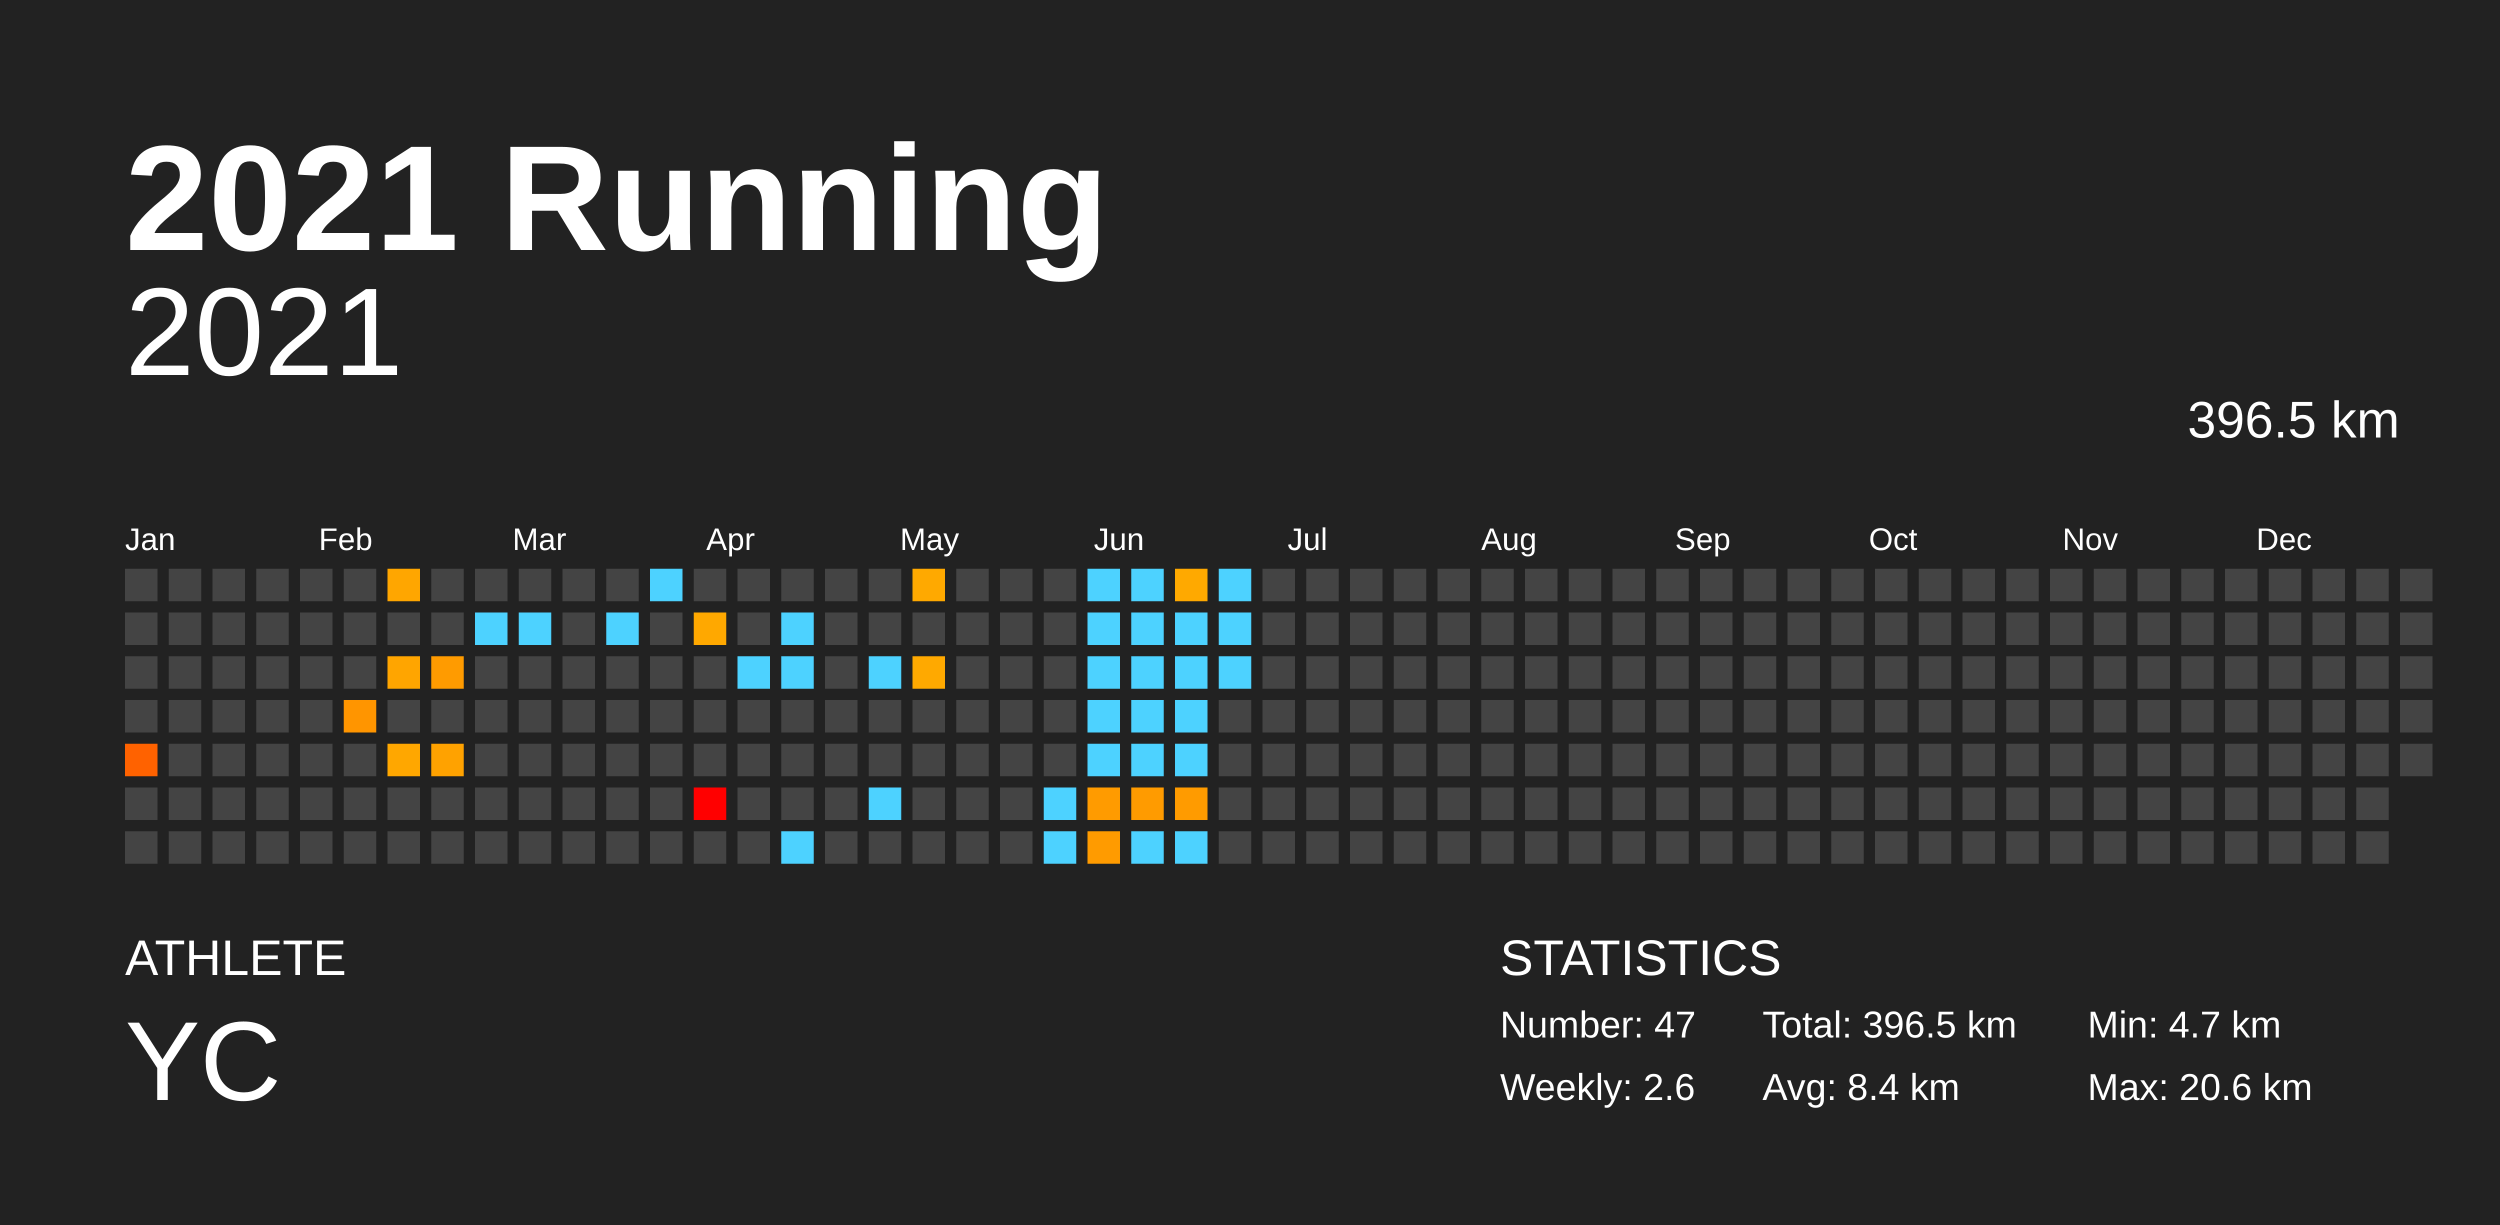
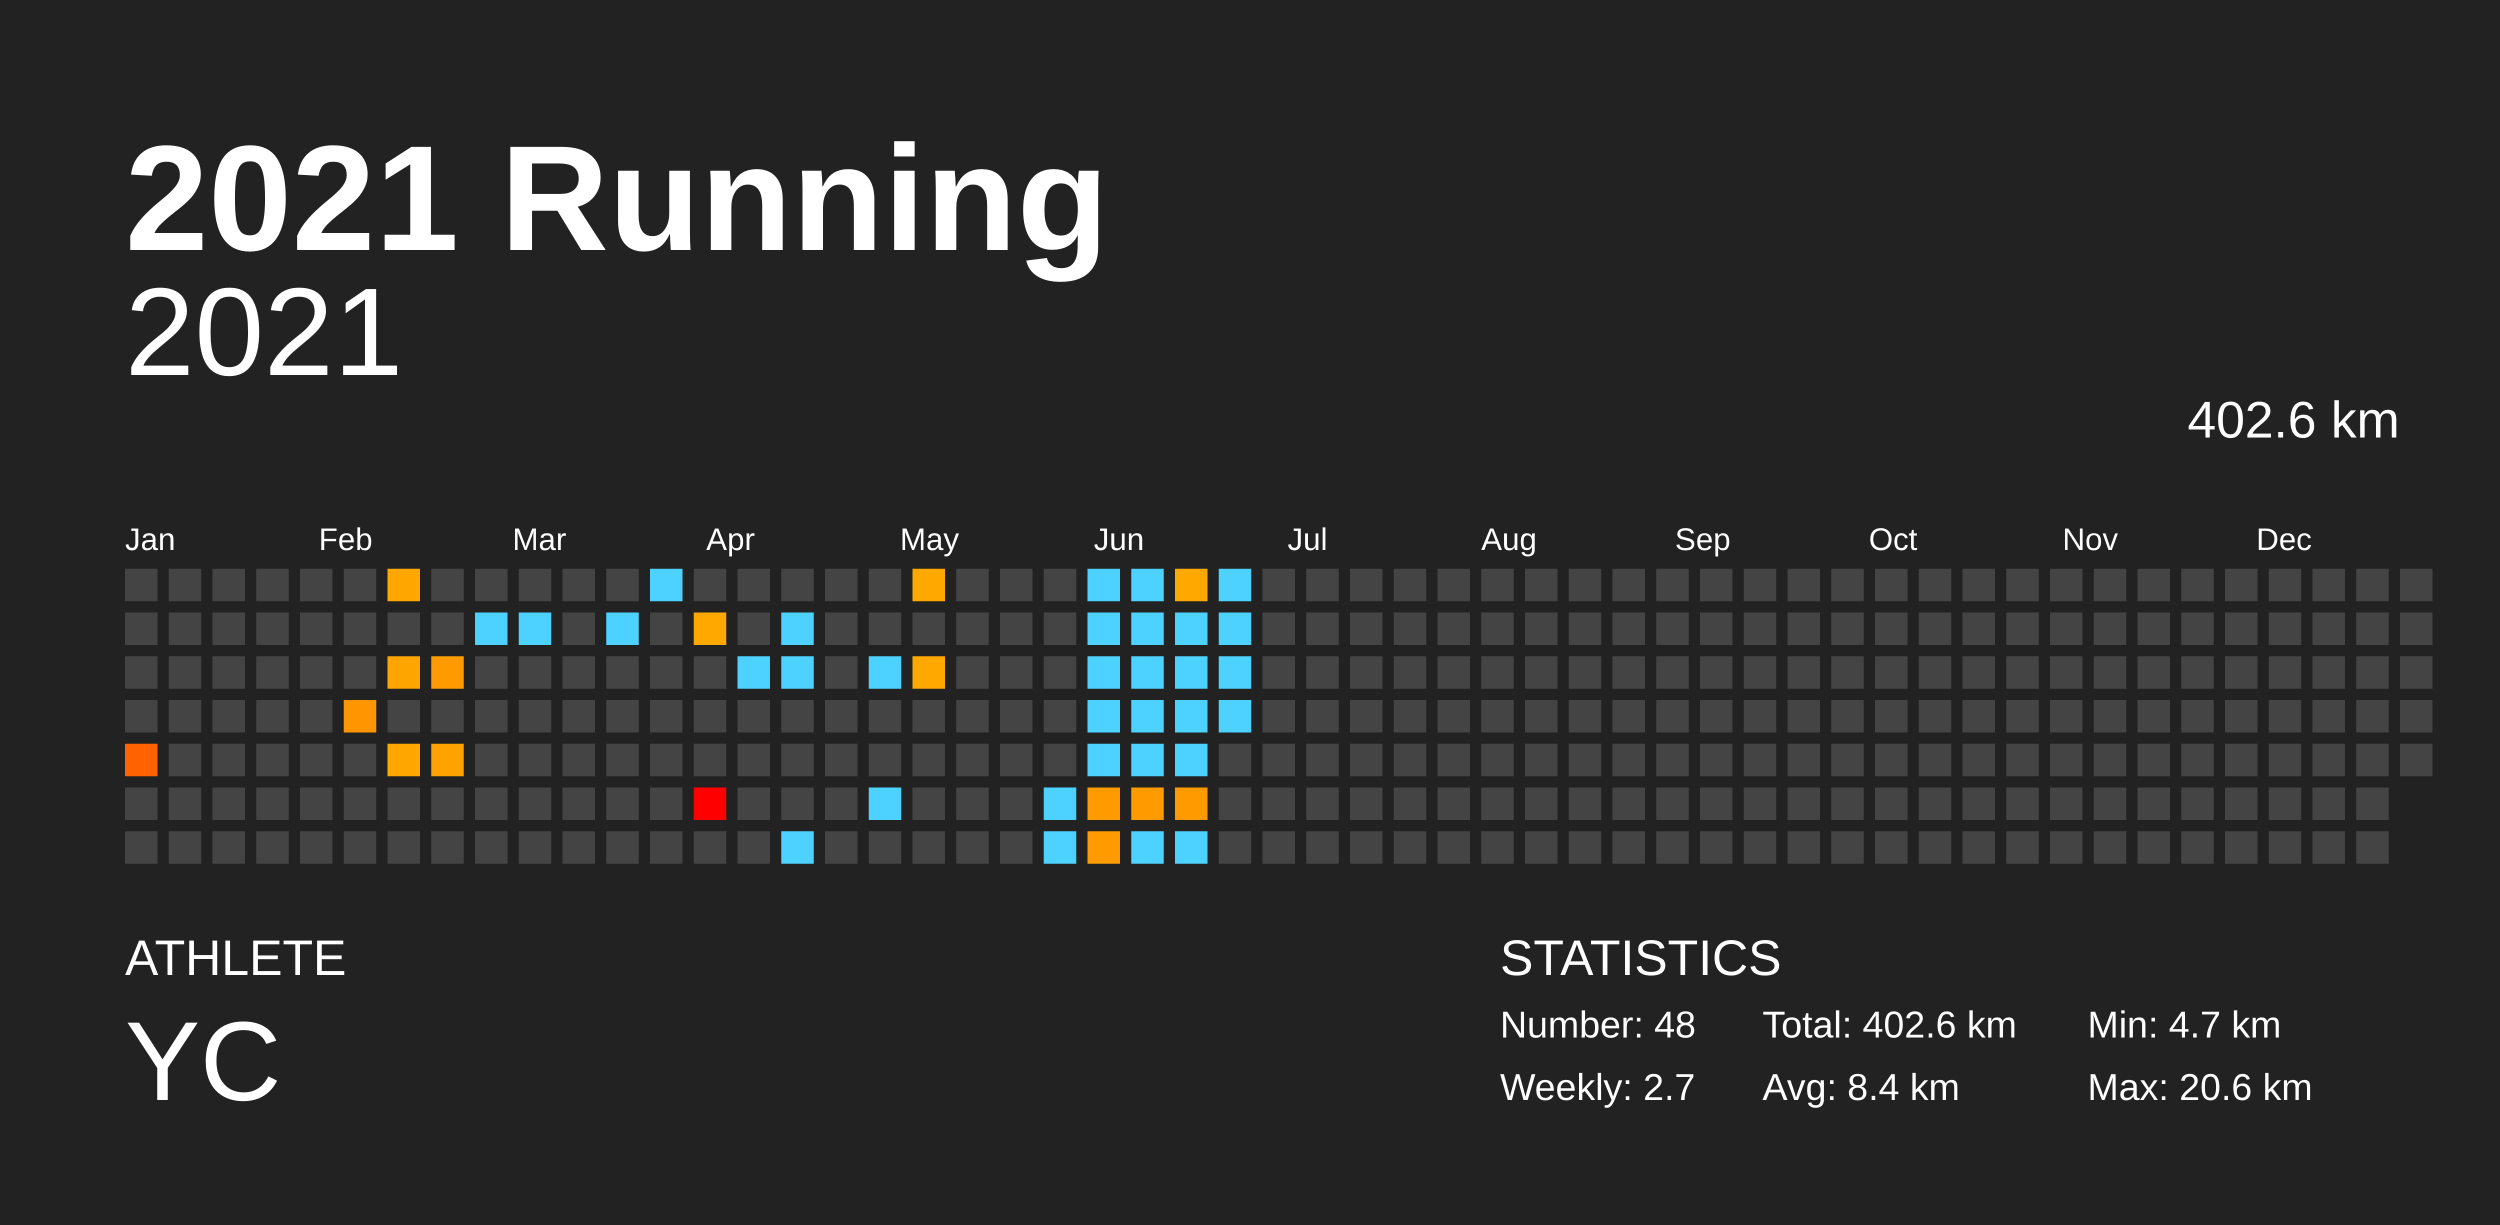
<svg xmlns="http://www.w3.org/2000/svg" baseProfile="full" height="98mm" version="1.1" viewBox="0,0,200,98" width="200mm">
  <defs />
  <rect fill="#222222" height="98" width="200" x="0" y="0" />
  <text fill="#FFFFFF" style="font-size:12px; font-family:Arial; font-weight:bold;" x="10" y="20">2021 Running</text>
  <text fill="#FFFFFF" style="font-size:4px; font-family:Arial" x="10" y="78">ATHLETE</text>
  <text fill="#FFFFFF" style="font-size:9px; font-family:Arial" x="10" y="88">YC</text>
  <text fill="#FFFFFF" style="font-size:4px; font-family:Arial" x="120" y="78">STATISTICS</text>
-   <text fill="#FFFFFF" style="font-size:3px; font-family:Arial" x="120" y="83">Number: 47</text>
-   <text fill="#FFFFFF" style="font-size:3px; font-family:Arial" x="120" y="88">Weekly: 2.6</text>
-   <text fill="#FFFFFF" style="font-size:3px; font-family:Arial" x="141" y="83">Total: 396.5 km</text>
+   <text fill="#FFFFFF" style="font-size:3px; font-family:Arial" x="120" y="83">Number: 48</text>
+   <text fill="#FFFFFF" style="font-size:3px; font-family:Arial" x="120" y="88">Weekly: 2.7</text>
+   <text fill="#FFFFFF" style="font-size:3px; font-family:Arial" x="141" y="83">Total: 402.6 km</text>
  <text fill="#FFFFFF" style="font-size:3px; font-family:Arial" x="141" y="88">Avg: 8.4 km</text>
  <text fill="#FFFFFF" style="font-size:3px; font-family:Arial" x="167" y="83">Min: 4.7 km</text>
  <text fill="#FFFFFF" style="font-size:3px; font-family:Arial" x="167" y="88">Max: 20.6 km</text>
  <text alignment-baseline="hanging" fill="#FFFFFF" style="font-size:10.0px; font-family:Arial;" x="10" y="30">2021</text>
-   <text alignment-baseline="hanging" fill="#FFFFFF" style="font-size:4.125px; font-family:Arial;" x="175" y="35">396.5 km</text>
+   <text alignment-baseline="hanging" fill="#FFFFFF" style="font-size:4.125px; font-family:Arial;" x="175" y="35">402.6 km</text>
  <text fill="#FFFFFF" style="font-size:2.5px; font-family:Arial" x="10.0" y="44">Jan</text>
  <text fill="#FFFFFF" style="font-size:2.5px; font-family:Arial" x="25.5" y="44">Feb</text>
  <text fill="#FFFFFF" style="font-size:2.5px; font-family:Arial" x="41.0" y="44">Mar</text>
  <text fill="#FFFFFF" style="font-size:2.5px; font-family:Arial" x="56.5" y="44">Apr</text>
  <text fill="#FFFFFF" style="font-size:2.5px; font-family:Arial" x="72.0" y="44">May</text>
  <text fill="#FFFFFF" style="font-size:2.5px; font-family:Arial" x="87.5" y="44">Jun</text>
  <text fill="#FFFFFF" style="font-size:2.5px; font-family:Arial" x="103.0" y="44">Jul</text>
  <text fill="#FFFFFF" style="font-size:2.5px; font-family:Arial" x="118.5" y="44">Aug</text>
  <text fill="#FFFFFF" style="font-size:2.5px; font-family:Arial" x="134.0" y="44">Sep</text>
  <text fill="#FFFFFF" style="font-size:2.5px; font-family:Arial" x="149.5" y="44">Oct</text>
  <text fill="#FFFFFF" style="font-size:2.5px; font-family:Arial" x="165.0" y="44">Nov</text>
  <text fill="#FFFFFF" style="font-size:2.5px; font-family:Arial" x="180.5" y="44">Dec</text>
  <rect fill="#444444" height="2.6" width="2.6" x="10.0" y="45.5" />
  <rect fill="#444444" height="2.6" width="2.6" x="10.0" y="49.0" />
  <rect fill="#444444" height="2.6" width="2.6" x="10.0" y="52.5" />
  <rect fill="#444444" height="2.6" width="2.6" x="10.0" y="56.0" />
  <rect fill="#ff6200" height="2.6" width="2.6" x="10.0" y="59.5" />
  <rect fill="#444444" height="2.6" width="2.6" x="10.0" y="63.0" />
  <rect fill="#444444" height="2.6" width="2.6" x="10.0" y="66.5" />
  <rect fill="#444444" height="2.6" width="2.6" x="13.5" y="45.5" />
  <rect fill="#444444" height="2.6" width="2.6" x="13.5" y="49.0" />
  <rect fill="#444444" height="2.6" width="2.6" x="13.5" y="52.5" />
  <rect fill="#444444" height="2.6" width="2.6" x="13.5" y="56.0" />
  <rect fill="#444444" height="2.6" width="2.6" x="13.5" y="59.5" />
  <rect fill="#444444" height="2.6" width="2.6" x="13.5" y="63.0" />
  <rect fill="#444444" height="2.6" width="2.6" x="13.5" y="66.5" />
  <rect fill="#444444" height="2.6" width="2.6" x="17.0" y="45.5" />
  <rect fill="#444444" height="2.6" width="2.6" x="17.0" y="49.0" />
  <rect fill="#444444" height="2.6" width="2.6" x="17.0" y="52.5" />
  <rect fill="#444444" height="2.6" width="2.6" x="17.0" y="56.0" />
  <rect fill="#444444" height="2.6" width="2.6" x="17.0" y="59.5" />
  <rect fill="#444444" height="2.6" width="2.6" x="17.0" y="63.0" />
  <rect fill="#444444" height="2.6" width="2.6" x="17.0" y="66.5" />
  <rect fill="#444444" height="2.6" width="2.6" x="20.5" y="45.5" />
  <rect fill="#444444" height="2.6" width="2.6" x="20.5" y="49.0" />
  <rect fill="#444444" height="2.6" width="2.6" x="20.5" y="52.5" />
  <rect fill="#444444" height="2.6" width="2.6" x="20.5" y="56.0" />
  <rect fill="#444444" height="2.6" width="2.6" x="20.5" y="59.5" />
  <rect fill="#444444" height="2.6" width="2.6" x="20.5" y="63.0" />
  <rect fill="#444444" height="2.6" width="2.6" x="20.5" y="66.5" />
  <rect fill="#444444" height="2.6" width="2.6" x="24.0" y="45.5" />
  <rect fill="#444444" height="2.6" width="2.6" x="24.0" y="49.0" />
  <rect fill="#444444" height="2.6" width="2.6" x="24.0" y="52.5" />
  <rect fill="#444444" height="2.6" width="2.6" x="24.0" y="56.0" />
  <rect fill="#444444" height="2.6" width="2.6" x="24.0" y="59.5" />
  <rect fill="#444444" height="2.6" width="2.6" x="24.0" y="63.0" />
  <rect fill="#444444" height="2.6" width="2.6" x="24.0" y="66.5" />
  <rect fill="#444444" height="2.6" width="2.6" x="27.5" y="45.5" />
  <rect fill="#444444" height="2.6" width="2.6" x="27.5" y="49.0" />
  <rect fill="#444444" height="2.6" width="2.6" x="27.5" y="52.5" />
  <rect fill="#ff9500" height="2.6" width="2.6" x="27.5" y="56.0" />
  <rect fill="#444444" height="2.6" width="2.6" x="27.5" y="59.5" />
  <rect fill="#444444" height="2.6" width="2.6" x="27.5" y="63.0" />
  <rect fill="#444444" height="2.6" width="2.6" x="27.5" y="66.5" />
  <rect fill="#ffa600" height="2.6" width="2.6" x="31.0" y="45.5" />
  <rect fill="#444444" height="2.6" width="2.6" x="31.0" y="49.0" />
  <rect fill="#ffa500" height="2.6" width="2.6" x="31.0" y="52.5" />
  <rect fill="#444444" height="2.6" width="2.6" x="31.0" y="56.0" />
  <rect fill="#ffa700" height="2.6" width="2.6" x="31.0" y="59.5" />
  <rect fill="#444444" height="2.6" width="2.6" x="31.0" y="63.0" />
  <rect fill="#444444" height="2.6" width="2.6" x="31.0" y="66.5" />
  <rect fill="#444444" height="2.6" width="2.6" x="34.5" y="45.5" />
  <rect fill="#444444" height="2.6" width="2.6" x="34.5" y="49.0" />
  <rect fill="#ff9b00" height="2.6" width="2.6" x="34.5" y="52.5" />
  <rect fill="#444444" height="2.6" width="2.6" x="34.5" y="56.0" />
  <rect fill="#ffa200" height="2.6" width="2.6" x="34.5" y="59.5" />
  <rect fill="#444444" height="2.6" width="2.6" x="34.5" y="63.0" />
  <rect fill="#444444" height="2.6" width="2.6" x="34.5" y="66.5" />
  <rect fill="#444444" height="2.6" width="2.6" x="38.0" y="45.5" />
  <rect fill="#4dd2ff" height="2.6" width="2.6" x="38.0" y="49.0" />
  <rect fill="#444444" height="2.6" width="2.6" x="38.0" y="52.5" />
  <rect fill="#444444" height="2.6" width="2.6" x="38.0" y="56.0" />
  <rect fill="#444444" height="2.6" width="2.6" x="38.0" y="59.5" />
  <rect fill="#444444" height="2.6" width="2.6" x="38.0" y="63.0" />
  <rect fill="#444444" height="2.6" width="2.6" x="38.0" y="66.5" />
  <rect fill="#444444" height="2.6" width="2.6" x="41.5" y="45.5" />
  <rect fill="#4dd2ff" height="2.6" width="2.6" x="41.5" y="49.0" />
  <rect fill="#444444" height="2.6" width="2.6" x="41.5" y="52.5" />
  <rect fill="#444444" height="2.6" width="2.6" x="41.5" y="56.0" />
  <rect fill="#444444" height="2.6" width="2.6" x="41.5" y="59.5" />
  <rect fill="#444444" height="2.6" width="2.6" x="41.5" y="63.0" />
  <rect fill="#444444" height="2.6" width="2.6" x="41.5" y="66.5" />
  <rect fill="#444444" height="2.6" width="2.6" x="45.0" y="45.5" />
  <rect fill="#444444" height="2.6" width="2.6" x="45.0" y="49.0" />
  <rect fill="#444444" height="2.6" width="2.6" x="45.0" y="52.5" />
  <rect fill="#444444" height="2.6" width="2.6" x="45.0" y="56.0" />
  <rect fill="#444444" height="2.6" width="2.6" x="45.0" y="59.5" />
  <rect fill="#444444" height="2.6" width="2.6" x="45.0" y="63.0" />
  <rect fill="#444444" height="2.6" width="2.6" x="45.0" y="66.5" />
  <rect fill="#444444" height="2.6" width="2.6" x="48.5" y="45.5" />
  <rect fill="#4dd2ff" height="2.6" width="2.6" x="48.5" y="49.0" />
  <rect fill="#444444" height="2.6" width="2.6" x="48.5" y="52.5" />
  <rect fill="#444444" height="2.6" width="2.6" x="48.5" y="56.0" />
  <rect fill="#444444" height="2.6" width="2.6" x="48.5" y="59.5" />
  <rect fill="#444444" height="2.6" width="2.6" x="48.5" y="63.0" />
  <rect fill="#444444" height="2.6" width="2.6" x="48.5" y="66.5" />
  <rect fill="#4dd2ff" height="2.6" width="2.6" x="52.0" y="45.5" />
  <rect fill="#444444" height="2.6" width="2.6" x="52.0" y="49.0" />
  <rect fill="#444444" height="2.6" width="2.6" x="52.0" y="52.5" />
  <rect fill="#444444" height="2.6" width="2.6" x="52.0" y="56.0" />
  <rect fill="#444444" height="2.6" width="2.6" x="52.0" y="59.5" />
  <rect fill="#444444" height="2.6" width="2.6" x="52.0" y="63.0" />
  <rect fill="#444444" height="2.6" width="2.6" x="52.0" y="66.5" />
  <rect fill="#444444" height="2.6" width="2.6" x="55.5" y="45.5" />
  <rect fill="#ffa800" height="2.6" width="2.6" x="55.5" y="49.0" />
  <rect fill="#444444" height="2.6" width="2.6" x="55.5" y="52.5" />
  <rect fill="#444444" height="2.6" width="2.6" x="55.5" y="56.0" />
  <rect fill="#444444" height="2.6" width="2.6" x="55.5" y="59.5" />
  <rect fill="red" height="2.6" width="2.6" x="55.5" y="63.0" />
  <rect fill="#444444" height="2.6" width="2.6" x="55.5" y="66.5" />
  <rect fill="#444444" height="2.6" width="2.6" x="59.0" y="45.5" />
  <rect fill="#444444" height="2.6" width="2.6" x="59.0" y="49.0" />
  <rect fill="#4dd2ff" height="2.6" width="2.6" x="59.0" y="52.5" />
  <rect fill="#444444" height="2.6" width="2.6" x="59.0" y="56.0" />
  <rect fill="#444444" height="2.6" width="2.6" x="59.0" y="59.5" />
  <rect fill="#444444" height="2.6" width="2.6" x="59.0" y="63.0" />
  <rect fill="#444444" height="2.6" width="2.6" x="59.0" y="66.5" />
  <rect fill="#444444" height="2.6" width="2.6" x="62.5" y="45.5" />
  <rect fill="#4dd2ff" height="2.6" width="2.6" x="62.5" y="49.0" />
  <rect fill="#4dd2ff" height="2.6" width="2.6" x="62.5" y="52.5" />
  <rect fill="#444444" height="2.6" width="2.6" x="62.5" y="56.0" />
  <rect fill="#444444" height="2.6" width="2.6" x="62.5" y="59.5" />
  <rect fill="#444444" height="2.6" width="2.6" x="62.5" y="63.0" />
  <rect fill="#4dd2ff" height="2.6" width="2.6" x="62.5" y="66.5" />
  <rect fill="#444444" height="2.6" width="2.6" x="66.0" y="45.5" />
  <rect fill="#444444" height="2.6" width="2.6" x="66.0" y="49.0" />
  <rect fill="#444444" height="2.6" width="2.6" x="66.0" y="52.5" />
  <rect fill="#444444" height="2.6" width="2.6" x="66.0" y="56.0" />
  <rect fill="#444444" height="2.6" width="2.6" x="66.0" y="59.5" />
  <rect fill="#444444" height="2.6" width="2.6" x="66.0" y="63.0" />
  <rect fill="#444444" height="2.6" width="2.6" x="66.0" y="66.5" />
  <rect fill="#444444" height="2.6" width="2.6" x="69.5" y="45.5" />
  <rect fill="#444444" height="2.6" width="2.6" x="69.5" y="49.0" />
  <rect fill="#4dd2ff" height="2.6" width="2.6" x="69.5" y="52.5" />
  <rect fill="#444444" height="2.6" width="2.6" x="69.5" y="56.0" />
  <rect fill="#444444" height="2.6" width="2.6" x="69.5" y="59.5" />
  <rect fill="#4dd2ff" height="2.6" width="2.6" x="69.5" y="63.0" />
  <rect fill="#444444" height="2.6" width="2.6" x="69.5" y="66.5" />
  <rect fill="#ffa900" height="2.6" width="2.6" x="73.0" y="45.5" />
  <rect fill="#444444" height="2.6" width="2.6" x="73.0" y="49.0" />
  <rect fill="#ffa900" height="2.6" width="2.6" x="73.0" y="52.5" />
  <rect fill="#444444" height="2.6" width="2.6" x="73.0" y="56.0" />
  <rect fill="#444444" height="2.6" width="2.6" x="73.0" y="59.5" />
  <rect fill="#444444" height="2.6" width="2.6" x="73.0" y="63.0" />
  <rect fill="#444444" height="2.6" width="2.6" x="73.0" y="66.5" />
  <rect fill="#444444" height="2.6" width="2.6" x="76.5" y="45.5" />
  <rect fill="#444444" height="2.6" width="2.6" x="76.5" y="49.0" />
  <rect fill="#444444" height="2.6" width="2.6" x="76.5" y="52.5" />
  <rect fill="#444444" height="2.6" width="2.6" x="76.5" y="56.0" />
  <rect fill="#444444" height="2.6" width="2.6" x="76.5" y="59.5" />
  <rect fill="#444444" height="2.6" width="2.6" x="76.5" y="63.0" />
  <rect fill="#444444" height="2.6" width="2.6" x="76.5" y="66.5" />
  <rect fill="#444444" height="2.6" width="2.6" x="80.0" y="45.5" />
  <rect fill="#444444" height="2.6" width="2.6" x="80.0" y="49.0" />
  <rect fill="#444444" height="2.6" width="2.6" x="80.0" y="52.5" />
  <rect fill="#444444" height="2.6" width="2.6" x="80.0" y="56.0" />
  <rect fill="#444444" height="2.6" width="2.6" x="80.0" y="59.5" />
  <rect fill="#444444" height="2.6" width="2.6" x="80.0" y="63.0" />
  <rect fill="#444444" height="2.6" width="2.6" x="80.0" y="66.5" />
  <rect fill="#444444" height="2.6" width="2.6" x="83.5" y="45.5" />
  <rect fill="#444444" height="2.6" width="2.6" x="83.5" y="49.0" />
  <rect fill="#444444" height="2.6" width="2.6" x="83.5" y="52.5" />
  <rect fill="#444444" height="2.6" width="2.6" x="83.5" y="56.0" />
  <rect fill="#444444" height="2.6" width="2.6" x="83.5" y="59.5" />
  <rect fill="#4dd2ff" height="2.6" width="2.6" x="83.5" y="63.0" />
  <rect fill="#4dd2ff" height="2.6" width="2.6" x="83.5" y="66.5" />
  <rect fill="#4dd2ff" height="2.6" width="2.6" x="87.0" y="45.5" />
  <rect fill="#4dd2ff" height="2.6" width="2.6" x="87.0" y="49.0" />
  <rect fill="#4dd2ff" height="2.6" width="2.6" x="87.0" y="52.5" />
  <rect fill="#4dd2ff" height="2.6" width="2.6" x="87.0" y="56.0" />
  <rect fill="#4dd2ff" height="2.6" width="2.6" x="87.0" y="59.5" />
  <rect fill="#ff9b00" height="2.6" width="2.6" x="87.0" y="63.0" />
  <rect fill="#ff9b00" height="2.6" width="2.6" x="87.0" y="66.5" />
  <rect fill="#4dd2ff" height="2.6" width="2.6" x="90.5" y="45.5" />
  <rect fill="#4dd2ff" height="2.6" width="2.6" x="90.5" y="49.0" />
  <rect fill="#4dd2ff" height="2.6" width="2.6" x="90.5" y="52.5" />
  <rect fill="#4dd2ff" height="2.6" width="2.6" x="90.5" y="56.0" />
  <rect fill="#4dd2ff" height="2.6" width="2.6" x="90.5" y="59.5" />
  <rect fill="#ff9b00" height="2.6" width="2.6" x="90.5" y="63.0" />
  <rect fill="#4dd2ff" height="2.6" width="2.6" x="90.5" y="66.5" />
  <rect fill="#ffa900" height="2.6" width="2.6" x="94.0" y="45.5" />
  <rect fill="#4dd2ff" height="2.6" width="2.6" x="94.0" y="49.0" />
  <rect fill="#4dd2ff" height="2.6" width="2.6" x="94.0" y="52.5" />
  <rect fill="#4dd2ff" height="2.6" width="2.6" x="94.0" y="56.0" />
  <rect fill="#4dd2ff" height="2.6" width="2.6" x="94.0" y="59.5" />
  <rect fill="#ff9b00" height="2.6" width="2.6" x="94.0" y="63.0" />
  <rect fill="#4dd2ff" height="2.6" width="2.6" x="94.0" y="66.5" />
  <rect fill="#4dd2ff" height="2.6" width="2.6" x="97.5" y="45.5" />
  <rect fill="#4dd2ff" height="2.6" width="2.6" x="97.5" y="49.0" />
  <rect fill="#4dd2ff" height="2.6" width="2.6" x="97.5" y="52.5" />
-   <rect fill="#444444" height="2.6" width="2.6" x="97.5" y="56.0" />
+   <rect fill="#4dd2ff" height="2.6" width="2.6" x="97.5" y="56.0" />
  <rect fill="#444444" height="2.6" width="2.6" x="97.5" y="59.5" />
  <rect fill="#444444" height="2.6" width="2.6" x="97.5" y="63.0" />
  <rect fill="#444444" height="2.6" width="2.6" x="97.5" y="66.5" />
  <rect fill="#444444" height="2.6" width="2.6" x="101.0" y="45.5" />
  <rect fill="#444444" height="2.6" width="2.6" x="101.0" y="49.0" />
  <rect fill="#444444" height="2.6" width="2.6" x="101.0" y="52.5" />
  <rect fill="#444444" height="2.6" width="2.6" x="101.0" y="56.0" />
  <rect fill="#444444" height="2.6" width="2.6" x="101.0" y="59.5" />
  <rect fill="#444444" height="2.6" width="2.6" x="101.0" y="63.0" />
  <rect fill="#444444" height="2.6" width="2.6" x="101.0" y="66.5" />
  <rect fill="#444444" height="2.6" width="2.6" x="104.5" y="45.5" />
  <rect fill="#444444" height="2.6" width="2.6" x="104.5" y="49.0" />
  <rect fill="#444444" height="2.6" width="2.6" x="104.5" y="52.5" />
  <rect fill="#444444" height="2.6" width="2.6" x="104.5" y="56.0" />
  <rect fill="#444444" height="2.6" width="2.6" x="104.5" y="59.5" />
  <rect fill="#444444" height="2.6" width="2.6" x="104.5" y="63.0" />
  <rect fill="#444444" height="2.6" width="2.6" x="104.5" y="66.5" />
  <rect fill="#444444" height="2.6" width="2.6" x="108.0" y="45.5" />
  <rect fill="#444444" height="2.6" width="2.6" x="108.0" y="49.0" />
  <rect fill="#444444" height="2.6" width="2.6" x="108.0" y="52.5" />
  <rect fill="#444444" height="2.6" width="2.6" x="108.0" y="56.0" />
  <rect fill="#444444" height="2.6" width="2.6" x="108.0" y="59.5" />
  <rect fill="#444444" height="2.6" width="2.6" x="108.0" y="63.0" />
  <rect fill="#444444" height="2.6" width="2.6" x="108.0" y="66.5" />
  <rect fill="#444444" height="2.6" width="2.6" x="111.5" y="45.5" />
  <rect fill="#444444" height="2.6" width="2.6" x="111.5" y="49.0" />
  <rect fill="#444444" height="2.6" width="2.6" x="111.5" y="52.5" />
  <rect fill="#444444" height="2.6" width="2.6" x="111.5" y="56.0" />
  <rect fill="#444444" height="2.6" width="2.6" x="111.5" y="59.5" />
  <rect fill="#444444" height="2.6" width="2.6" x="111.5" y="63.0" />
  <rect fill="#444444" height="2.6" width="2.6" x="111.5" y="66.5" />
  <rect fill="#444444" height="2.6" width="2.6" x="115.0" y="45.5" />
  <rect fill="#444444" height="2.6" width="2.6" x="115.0" y="49.0" />
  <rect fill="#444444" height="2.6" width="2.6" x="115.0" y="52.5" />
  <rect fill="#444444" height="2.6" width="2.6" x="115.0" y="56.0" />
  <rect fill="#444444" height="2.6" width="2.6" x="115.0" y="59.5" />
  <rect fill="#444444" height="2.6" width="2.6" x="115.0" y="63.0" />
  <rect fill="#444444" height="2.6" width="2.6" x="115.0" y="66.5" />
  <rect fill="#444444" height="2.6" width="2.6" x="118.5" y="45.5" />
  <rect fill="#444444" height="2.6" width="2.6" x="118.5" y="49.0" />
  <rect fill="#444444" height="2.6" width="2.6" x="118.5" y="52.5" />
  <rect fill="#444444" height="2.6" width="2.6" x="118.5" y="56.0" />
  <rect fill="#444444" height="2.6" width="2.6" x="118.5" y="59.5" />
  <rect fill="#444444" height="2.6" width="2.6" x="118.5" y="63.0" />
  <rect fill="#444444" height="2.6" width="2.6" x="118.5" y="66.5" />
  <rect fill="#444444" height="2.6" width="2.6" x="122.0" y="45.5" />
  <rect fill="#444444" height="2.6" width="2.6" x="122.0" y="49.0" />
  <rect fill="#444444" height="2.6" width="2.6" x="122.0" y="52.5" />
  <rect fill="#444444" height="2.6" width="2.6" x="122.0" y="56.0" />
  <rect fill="#444444" height="2.6" width="2.6" x="122.0" y="59.5" />
  <rect fill="#444444" height="2.6" width="2.6" x="122.0" y="63.0" />
  <rect fill="#444444" height="2.6" width="2.6" x="122.0" y="66.5" />
  <rect fill="#444444" height="2.6" width="2.6" x="125.5" y="45.5" />
  <rect fill="#444444" height="2.6" width="2.6" x="125.5" y="49.0" />
  <rect fill="#444444" height="2.6" width="2.6" x="125.5" y="52.5" />
  <rect fill="#444444" height="2.6" width="2.6" x="125.5" y="56.0" />
  <rect fill="#444444" height="2.6" width="2.6" x="125.5" y="59.5" />
  <rect fill="#444444" height="2.6" width="2.6" x="125.5" y="63.0" />
  <rect fill="#444444" height="2.6" width="2.6" x="125.5" y="66.5" />
  <rect fill="#444444" height="2.6" width="2.6" x="129.0" y="45.5" />
  <rect fill="#444444" height="2.6" width="2.6" x="129.0" y="49.0" />
  <rect fill="#444444" height="2.6" width="2.6" x="129.0" y="52.5" />
  <rect fill="#444444" height="2.6" width="2.6" x="129.0" y="56.0" />
  <rect fill="#444444" height="2.6" width="2.6" x="129.0" y="59.5" />
  <rect fill="#444444" height="2.6" width="2.6" x="129.0" y="63.0" />
  <rect fill="#444444" height="2.6" width="2.6" x="129.0" y="66.5" />
  <rect fill="#444444" height="2.6" width="2.6" x="132.5" y="45.5" />
  <rect fill="#444444" height="2.6" width="2.6" x="132.5" y="49.0" />
  <rect fill="#444444" height="2.6" width="2.6" x="132.5" y="52.5" />
  <rect fill="#444444" height="2.6" width="2.6" x="132.5" y="56.0" />
  <rect fill="#444444" height="2.6" width="2.6" x="132.5" y="59.5" />
  <rect fill="#444444" height="2.6" width="2.6" x="132.5" y="63.0" />
  <rect fill="#444444" height="2.6" width="2.6" x="132.5" y="66.5" />
  <rect fill="#444444" height="2.6" width="2.6" x="136.0" y="45.5" />
  <rect fill="#444444" height="2.6" width="2.6" x="136.0" y="49.0" />
  <rect fill="#444444" height="2.6" width="2.6" x="136.0" y="52.5" />
  <rect fill="#444444" height="2.6" width="2.6" x="136.0" y="56.0" />
  <rect fill="#444444" height="2.6" width="2.6" x="136.0" y="59.5" />
  <rect fill="#444444" height="2.6" width="2.6" x="136.0" y="63.0" />
  <rect fill="#444444" height="2.6" width="2.6" x="136.0" y="66.5" />
  <rect fill="#444444" height="2.6" width="2.6" x="139.5" y="45.5" />
  <rect fill="#444444" height="2.6" width="2.6" x="139.5" y="49.0" />
  <rect fill="#444444" height="2.6" width="2.6" x="139.5" y="52.5" />
  <rect fill="#444444" height="2.6" width="2.6" x="139.5" y="56.0" />
  <rect fill="#444444" height="2.6" width="2.6" x="139.5" y="59.5" />
  <rect fill="#444444" height="2.6" width="2.6" x="139.5" y="63.0" />
  <rect fill="#444444" height="2.6" width="2.6" x="139.5" y="66.5" />
  <rect fill="#444444" height="2.6" width="2.6" x="143.0" y="45.5" />
  <rect fill="#444444" height="2.6" width="2.6" x="143.0" y="49.0" />
  <rect fill="#444444" height="2.6" width="2.6" x="143.0" y="52.5" />
  <rect fill="#444444" height="2.6" width="2.6" x="143.0" y="56.0" />
  <rect fill="#444444" height="2.6" width="2.6" x="143.0" y="59.5" />
  <rect fill="#444444" height="2.6" width="2.6" x="143.0" y="63.0" />
  <rect fill="#444444" height="2.6" width="2.6" x="143.0" y="66.5" />
  <rect fill="#444444" height="2.6" width="2.6" x="146.5" y="45.5" />
  <rect fill="#444444" height="2.6" width="2.6" x="146.5" y="49.0" />
  <rect fill="#444444" height="2.6" width="2.6" x="146.5" y="52.5" />
  <rect fill="#444444" height="2.6" width="2.6" x="146.5" y="56.0" />
  <rect fill="#444444" height="2.6" width="2.6" x="146.5" y="59.5" />
  <rect fill="#444444" height="2.6" width="2.6" x="146.5" y="63.0" />
  <rect fill="#444444" height="2.6" width="2.6" x="146.5" y="66.5" />
  <rect fill="#444444" height="2.6" width="2.6" x="150.0" y="45.5" />
  <rect fill="#444444" height="2.6" width="2.6" x="150.0" y="49.0" />
  <rect fill="#444444" height="2.6" width="2.6" x="150.0" y="52.5" />
  <rect fill="#444444" height="2.6" width="2.6" x="150.0" y="56.0" />
  <rect fill="#444444" height="2.6" width="2.6" x="150.0" y="59.5" />
  <rect fill="#444444" height="2.6" width="2.6" x="150.0" y="63.0" />
  <rect fill="#444444" height="2.6" width="2.6" x="150.0" y="66.5" />
  <rect fill="#444444" height="2.6" width="2.6" x="153.5" y="45.5" />
  <rect fill="#444444" height="2.6" width="2.6" x="153.5" y="49.0" />
  <rect fill="#444444" height="2.6" width="2.6" x="153.5" y="52.5" />
  <rect fill="#444444" height="2.6" width="2.6" x="153.5" y="56.0" />
  <rect fill="#444444" height="2.6" width="2.6" x="153.5" y="59.5" />
  <rect fill="#444444" height="2.6" width="2.6" x="153.5" y="63.0" />
  <rect fill="#444444" height="2.6" width="2.6" x="153.5" y="66.5" />
  <rect fill="#444444" height="2.6" width="2.6" x="157.0" y="45.5" />
  <rect fill="#444444" height="2.6" width="2.6" x="157.0" y="49.0" />
  <rect fill="#444444" height="2.6" width="2.6" x="157.0" y="52.5" />
  <rect fill="#444444" height="2.6" width="2.6" x="157.0" y="56.0" />
  <rect fill="#444444" height="2.6" width="2.6" x="157.0" y="59.5" />
  <rect fill="#444444" height="2.6" width="2.6" x="157.0" y="63.0" />
  <rect fill="#444444" height="2.6" width="2.6" x="157.0" y="66.5" />
  <rect fill="#444444" height="2.6" width="2.6" x="160.5" y="45.5" />
  <rect fill="#444444" height="2.6" width="2.6" x="160.5" y="49.0" />
  <rect fill="#444444" height="2.6" width="2.6" x="160.5" y="52.5" />
  <rect fill="#444444" height="2.6" width="2.6" x="160.5" y="56.0" />
  <rect fill="#444444" height="2.6" width="2.6" x="160.5" y="59.5" />
  <rect fill="#444444" height="2.6" width="2.6" x="160.5" y="63.0" />
  <rect fill="#444444" height="2.6" width="2.6" x="160.5" y="66.5" />
  <rect fill="#444444" height="2.6" width="2.6" x="164.0" y="45.5" />
  <rect fill="#444444" height="2.6" width="2.6" x="164.0" y="49.0" />
  <rect fill="#444444" height="2.6" width="2.6" x="164.0" y="52.5" />
  <rect fill="#444444" height="2.6" width="2.6" x="164.0" y="56.0" />
  <rect fill="#444444" height="2.6" width="2.6" x="164.0" y="59.5" />
  <rect fill="#444444" height="2.6" width="2.6" x="164.0" y="63.0" />
  <rect fill="#444444" height="2.6" width="2.6" x="164.0" y="66.5" />
  <rect fill="#444444" height="2.6" width="2.6" x="167.5" y="45.5" />
  <rect fill="#444444" height="2.6" width="2.6" x="167.5" y="49.0" />
  <rect fill="#444444" height="2.6" width="2.6" x="167.5" y="52.5" />
  <rect fill="#444444" height="2.6" width="2.6" x="167.5" y="56.0" />
  <rect fill="#444444" height="2.6" width="2.6" x="167.5" y="59.5" />
  <rect fill="#444444" height="2.6" width="2.6" x="167.5" y="63.0" />
  <rect fill="#444444" height="2.6" width="2.6" x="167.5" y="66.5" />
  <rect fill="#444444" height="2.6" width="2.6" x="171.0" y="45.5" />
  <rect fill="#444444" height="2.6" width="2.6" x="171.0" y="49.0" />
  <rect fill="#444444" height="2.6" width="2.6" x="171.0" y="52.5" />
  <rect fill="#444444" height="2.6" width="2.6" x="171.0" y="56.0" />
  <rect fill="#444444" height="2.6" width="2.6" x="171.0" y="59.5" />
  <rect fill="#444444" height="2.6" width="2.6" x="171.0" y="63.0" />
  <rect fill="#444444" height="2.6" width="2.6" x="171.0" y="66.5" />
  <rect fill="#444444" height="2.6" width="2.6" x="174.5" y="45.5" />
  <rect fill="#444444" height="2.6" width="2.6" x="174.5" y="49.0" />
  <rect fill="#444444" height="2.6" width="2.6" x="174.5" y="52.5" />
  <rect fill="#444444" height="2.6" width="2.6" x="174.5" y="56.0" />
  <rect fill="#444444" height="2.6" width="2.6" x="174.5" y="59.5" />
  <rect fill="#444444" height="2.6" width="2.6" x="174.5" y="63.0" />
  <rect fill="#444444" height="2.6" width="2.6" x="174.5" y="66.5" />
  <rect fill="#444444" height="2.6" width="2.6" x="178.0" y="45.5" />
  <rect fill="#444444" height="2.6" width="2.6" x="178.0" y="49.0" />
  <rect fill="#444444" height="2.6" width="2.6" x="178.0" y="52.5" />
  <rect fill="#444444" height="2.6" width="2.6" x="178.0" y="56.0" />
  <rect fill="#444444" height="2.6" width="2.6" x="178.0" y="59.5" />
  <rect fill="#444444" height="2.6" width="2.6" x="178.0" y="63.0" />
  <rect fill="#444444" height="2.6" width="2.6" x="178.0" y="66.5" />
  <rect fill="#444444" height="2.6" width="2.6" x="181.5" y="45.5" />
  <rect fill="#444444" height="2.6" width="2.6" x="181.5" y="49.0" />
  <rect fill="#444444" height="2.6" width="2.6" x="181.5" y="52.5" />
  <rect fill="#444444" height="2.6" width="2.6" x="181.5" y="56.0" />
  <rect fill="#444444" height="2.6" width="2.6" x="181.5" y="59.5" />
  <rect fill="#444444" height="2.6" width="2.6" x="181.5" y="63.0" />
  <rect fill="#444444" height="2.6" width="2.6" x="181.5" y="66.5" />
  <rect fill="#444444" height="2.6" width="2.6" x="185.0" y="45.5" />
  <rect fill="#444444" height="2.6" width="2.6" x="185.0" y="49.0" />
  <rect fill="#444444" height="2.6" width="2.6" x="185.0" y="52.5" />
  <rect fill="#444444" height="2.6" width="2.6" x="185.0" y="56.0" />
  <rect fill="#444444" height="2.6" width="2.6" x="185.0" y="59.5" />
  <rect fill="#444444" height="2.6" width="2.6" x="185.0" y="63.0" />
  <rect fill="#444444" height="2.6" width="2.6" x="185.0" y="66.5" />
  <rect fill="#444444" height="2.6" width="2.6" x="188.5" y="45.5" />
  <rect fill="#444444" height="2.6" width="2.6" x="188.5" y="49.0" />
  <rect fill="#444444" height="2.6" width="2.6" x="188.5" y="52.5" />
  <rect fill="#444444" height="2.6" width="2.6" x="188.5" y="56.0" />
  <rect fill="#444444" height="2.6" width="2.6" x="188.5" y="59.5" />
  <rect fill="#444444" height="2.6" width="2.6" x="188.5" y="63.0" />
  <rect fill="#444444" height="2.6" width="2.6" x="188.5" y="66.5" />
  <rect fill="#444444" height="2.6" width="2.6" x="192.0" y="45.5" />
  <rect fill="#444444" height="2.6" width="2.6" x="192.0" y="49.0" />
  <rect fill="#444444" height="2.6" width="2.6" x="192.0" y="52.5" />
  <rect fill="#444444" height="2.6" width="2.6" x="192.0" y="56.0" />
  <rect fill="#444444" height="2.6" width="2.6" x="192.0" y="59.5" />
</svg>
